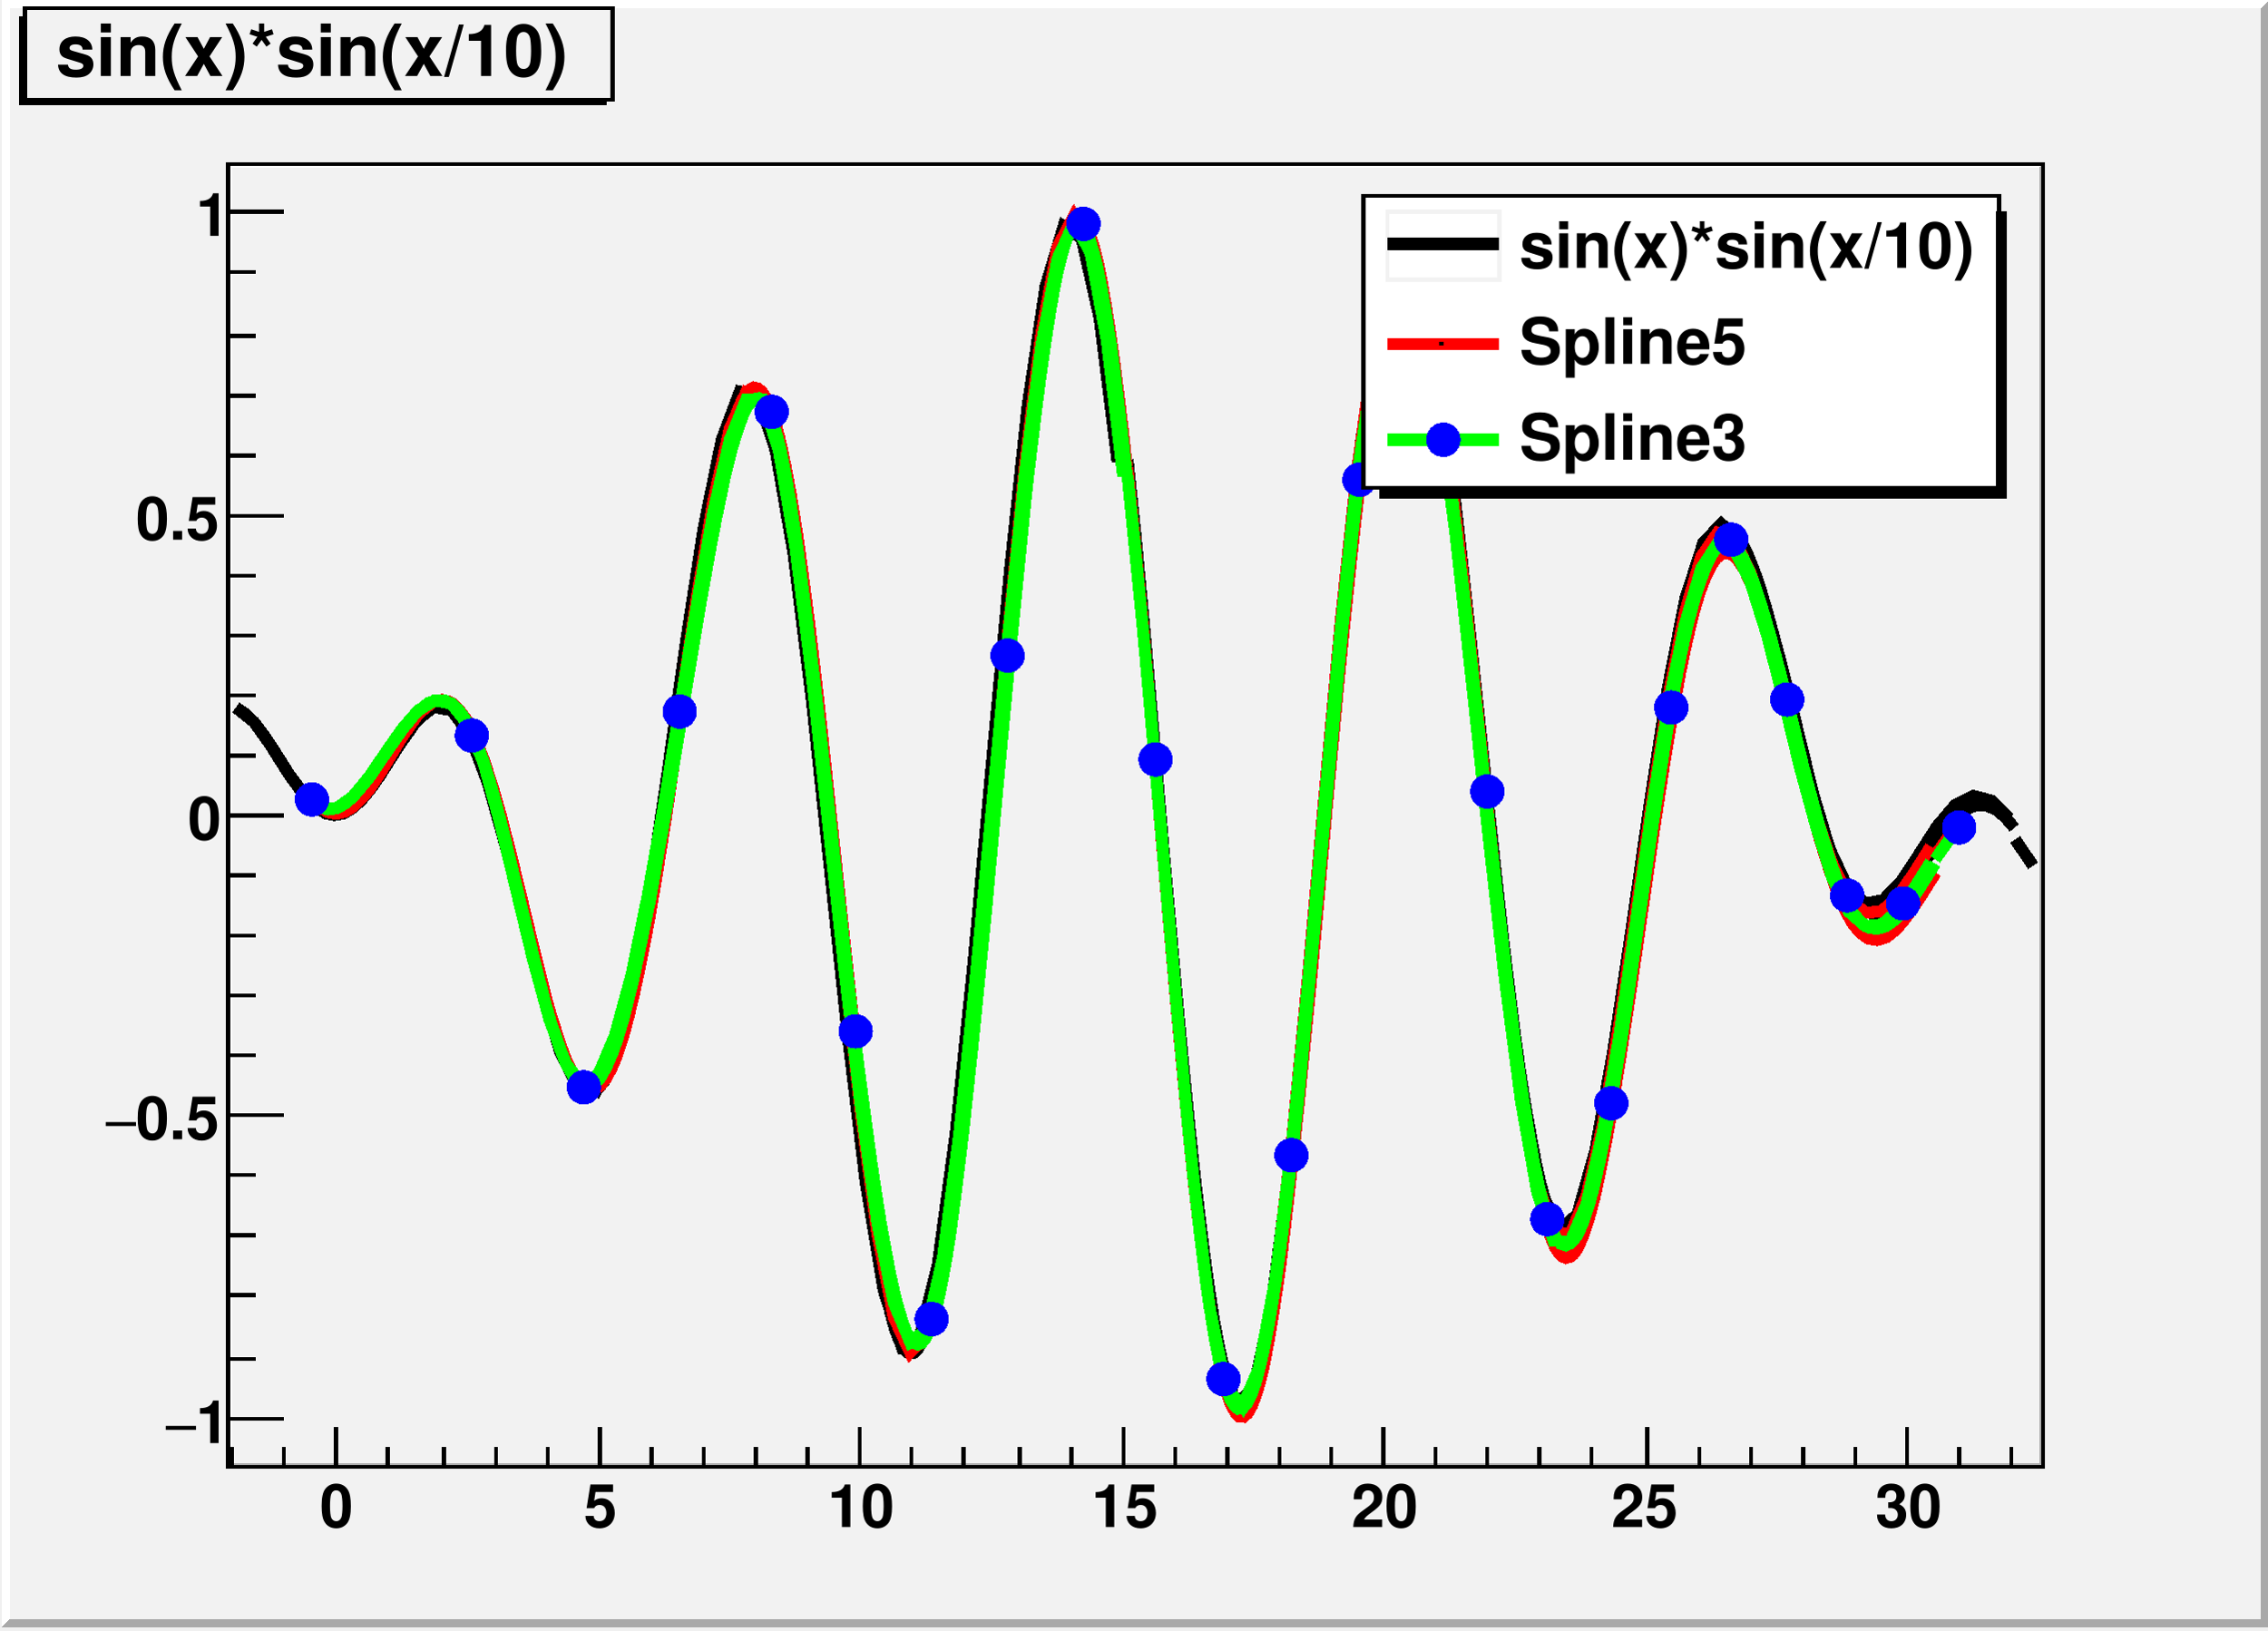
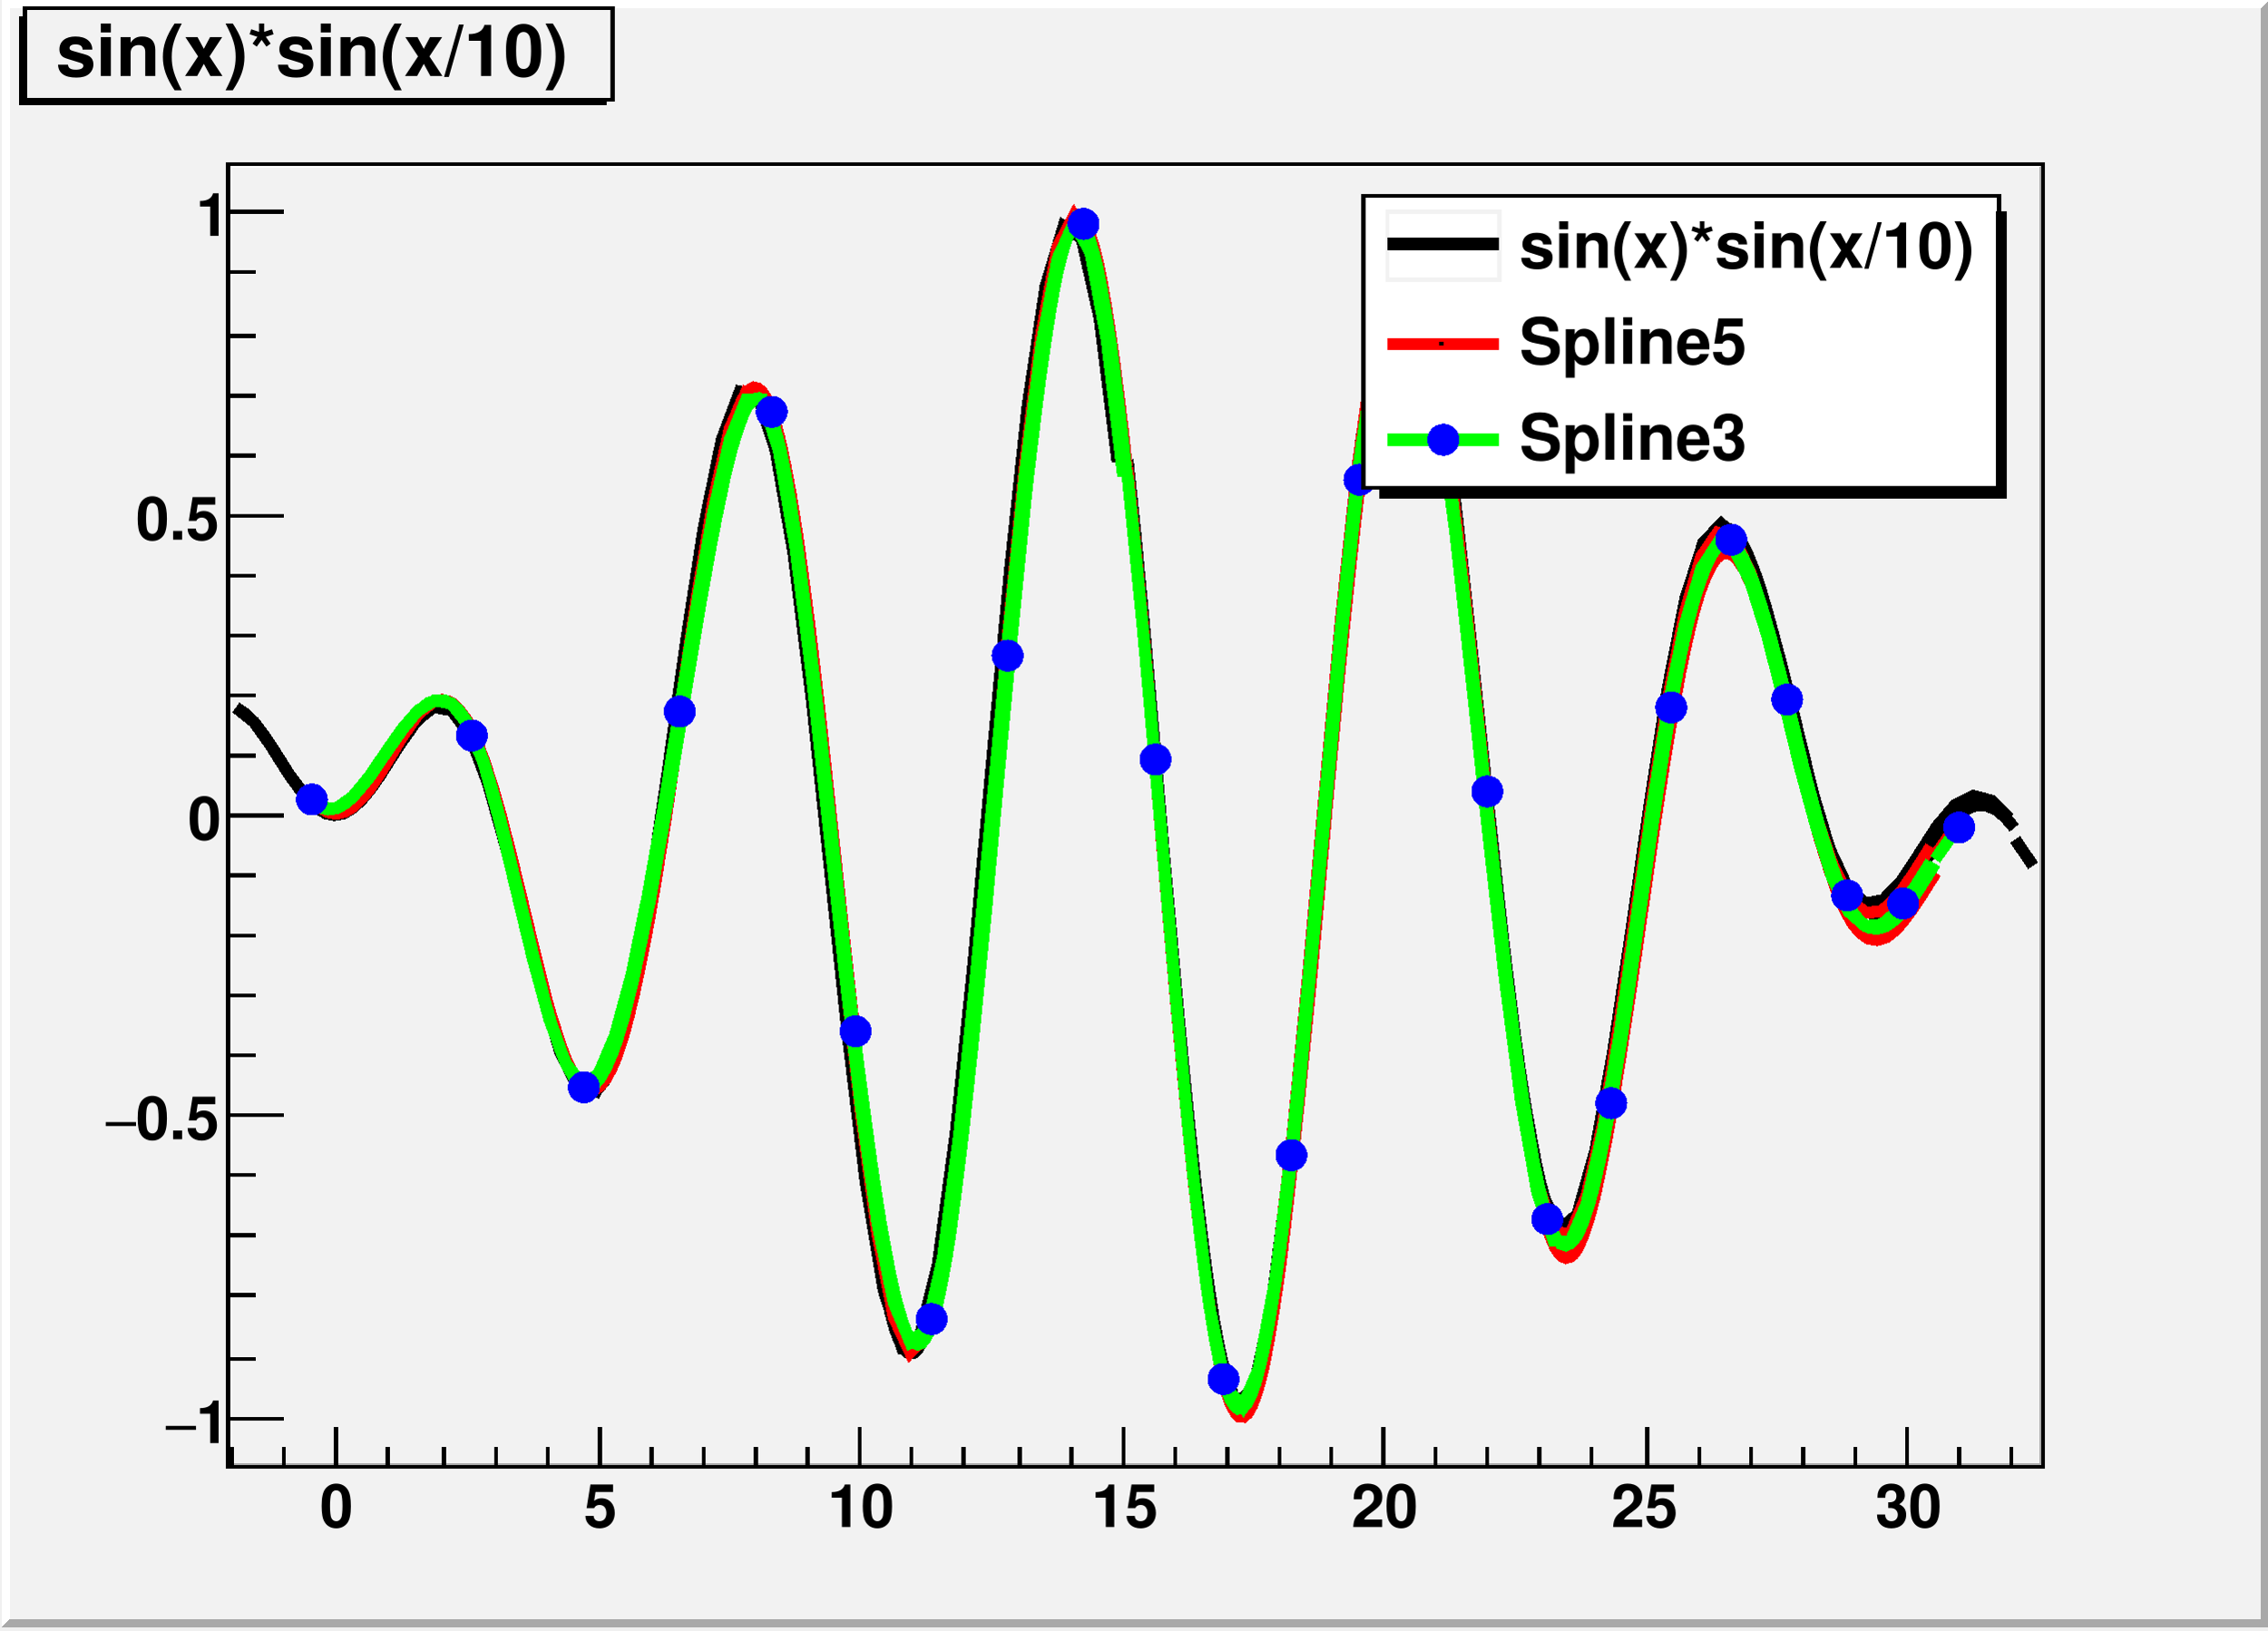
<svg xmlns="http://www.w3.org/2000/svg" width="567" height="408" viewBox="0 0 567 408" shape-rendering="crispEdges">
  <rect x="0.500" y="0" width="567" height="407" fill="#f2f2f2" />
  <path d="M0.500,407l 2.0, -2.0v -403h 563l 2.0, -2.0h -567v 407z" fill="white" />
  <path d="M0.500,407l 2.0, -2.0h 563v -403l 2.0, -2.0v 407h -567z" fill="#a9a9a9" />
  <rect x="57" y="41" width="454" height="326" fill="#f2f2f2" />
  <path d="M57,367l 1.000, -1.000v -324h 452l 1.000, -1.000h -454v 326z" fill="white" />
  <path d="M57,367l 1.000, -1.000h 452v -324l 1.000, -1.000v 326h -454z" fill="#a9a9a9" />
  <rect x="57" y="41" width="454" height="326" fill="none" stroke="black" />
  <path d="M59,177l 2.4, 1.6l 2.1, 2.0l 2.6, 3.5l 1.9, 2.9l 4.5, 7.1l 3.9, 5.3l 0.639, 0.702l 2.3, 2.1l 2.2, 1.3l 2.1, 0.408l 2.4, -0.450l 2.3, -1.4l 2.2, -2.1l 2.3, -2.8l 2.3, -3.3l 4.5, -7.1l 3.8, -5.4l 0.776, -0.903l 2.9, -2.7l 1.6, -0.837l 1.8,  -0.219l 1.8, 0.496l 0.938, 0.601l 1.8, 1.8l 1.8, 2.6l 0.982, 1.8l 1.8, 4.1l 2.1, 5.5l 0.644, 1.9l 1.9, 6.3l 2.6, 9.6l 4.5, 18l 4.5, 18l 2.7, 9.4l 1.6, 4.8l 0.273, 0.740l 1.9, 4.7l 1.4, 2.7l 1.2, 1.7l 1.5, 1.3l 1.3, 0.386l 1.3, -0.387l 0.351, -0.244l  1.5, -1.7l 1.3, -2.3l 1.4, -3.3l 0.298, -0.818l 1.3, -4.2l 1.4, -5.4l 1.8, -7.8l 1.4, -7.0l 1.8, -10l 1.3, -7.9l 1.7, -11l 2.8, -19l 3.7, -26l 0.792, -5.4l 2.8, -18l 1.4, -8.7l 0.320, -1.8l 1.9, -10l 1.2, -5.8l 1.2, -5.0l 0.200, -0.752l 1.5, -5.0l  1.2, -3.2l 1.1, -2.3l 0.809, -1.2l 1.2, -1.0l 1.2, -0.144l 1.1, 0.643l 1.1, 1.4l 1.1, 2.3l 1.2, 3.4l 1.2, 4.2l 1.0, 4.2l 1.1, 5.5l 1.3, 7.5l 1.5, 9.3l 0.611, 4.1l 1.2, 9.1l 1.4, 11l 1.9, 16l 1.5, 13l 3.0, 28l 4.5, 42l 2.4, 21l 1.2, 9.8l 0.883, 6.5l  1.5, 10l 1.1, 7.0l 1.0, 5.8l 0.910, 4.4l 1.2, 5.0l 1.1, 3.9l 0.971, 2.6l 1.0, 1.9l 0.221, 0.299l 1.1, 0.898l 1.2, 0.004l 0.994, -0.819l 1.0, -1.7l 0.277, -0.590l 0.998, -2.7l 1.0, -3.7l 1.1, -4.7l 1.2, -6.0l 0.221, -1.2l 1.0, -6.2l 1.3, -8.9l  1.4, -11l 0.837, -6.9l 1.2, -10l 1.4, -13l 2.0, -20l 1.4, -15l 3.1, -34l 3.4, -37l 1.1, -12l 2.1, -20l 1.3, -12l 1.2, -9.7l 1.4, -11l 1.1, -7.6l 0.955, -6.0l 1.1, -5.8l 1.1, -5.1l 1.1, -4.2l 0.928, -2.7l 0.952, -2.0l 0.401, -0.589l 0.989, -0.834l  0.998, 0.010l 0.980, 0.829l 1.0, 1.7l 0.566, 1.3l 0.950, 2.9l 1.0, 3.9l 1.1, 5.1l 1.2, 6.5l 0.336, 2.0l 1.1, 7.1l 1.2, 8.7l 1.0, 8.3l 1.1, 9.6l 0.198, 1.9" fill="none" stroke="black" stroke-width="3.0" />
  <path d="M282,115l 1.9, 18l 1.9, 20l 0.753, 8.1l 4.5, 52l 3.7, 41l 0.866, 9.1l 2.0, 20l 1.3, 12l 1.1, 9.2l 0.174, 1.4l 1.4, 11l 1.1, 7.6l 0.944, 6.0l 1.1, 5.9l 1.1, 5.0l 1.1, 4.2l 0.931, 2.7l 0.955, 2.0l 0.417, 0.584l 0.979, 0.747l 0.996, -0.099l  0.990, -0.929l 1.0, -1.8l 0.552, -1.3l 1.1, -3.4l 1.0, -4.2l 1.1, -5.4l 1.3, -7.6l 1.0, -6.7l 1.1, -8.3l 1.4, -12l 0.971, -8.4l 1.2, -11l 1.3, -13l 2.0, -21l 1.5, -16l 3.1, -34l 3.0, -32l 1.3, -14l 0.228, -2.2l 1.9, -18l 1.3, -12l 1.1, -8.8l 0.246,  -1.9l 1.4, -10l 1.1, -7.0l 0.980, -5.6l 1.0, -5.0l 1.1, -4.6l 1.1, -3.7l 0.970, -2.4l 1.0, -1.7l 0.292, -0.326l 1.0, -0.578l 1.2, 0.372l 1.0, 1.2l 1.1, 2.1l 0.203, 0.484l 1.0, 2.9l 1.1, 4.0l 1.2, 5.4l 1.3, 6.5l 1.1, 6.5l 1.2, 8.3l 1.7, 13l 0.515,  4.0l 1.3, 11l 2.0, 18l 1.2, 11l 4.5, 42l 3.3, 30l 1.2, 10l 2.0, 16l 1.2, 8.6l 1.2, 7.7l 0.183, 1.1l 1.5, 8.4l 1.1, 5.8l 1.1, 4.9l 0.832, 3.1l 1.2, 3.7l 1.2, 2.8l 1.1, 1.8l 1.1, 1.0l 1.1, 0.258l 1.2, -0.660l 1.2, -1.5l 0.991, -1.9l 1.1, -2.9l 1.3,  -4.4l 1.5, -5.9l 0.588, -2.6l 1.3, -6.1l 1.7, -9.3l 1.6, -9.4l 1.6, -10l 2.9, -20l 4.1, -29l 0.434, -2.9l 2.8, -18l 1.5, -9.3l 0.251, -1.4l 1.9, -10l 1.4, -6.7l 1.3, -5.5l 1.5, -5.7l 1.3, -4.1l 1.3, -3.5l 0.380, -0.830l 1.5, -2.6l 1.3, -1.5l 1.4,  -0.701l 0.281, -0.038l 1.3, 0.336l 1.5, 1.3l 1.7, 2.5l 1.4, 2.9l 1.9, 4.9l 1.2, 3.6l 1.8, 6.2l 2.7, 10l 4.5, 18l 3.9, 16l 0.593, 2.1l 2.7, 9.1l 1.8, 5.4l 1.8, 4.4l 1.8, 3.6l 0.986, 1.7l 1.8, 2.3l 1.8, 1.5l 0.927, 0.449l 1.9, 0.210l 2.2, -0.761l  0.491, -0.284l 2.3, -2.0l 2.2, -2.7l 2.8, -4.1l 1.8, -2.8l 4.5, -7.0l 3.1, -3.9l 1.4, -1.4l 2.2, -1.5l 2.3, -0.777l 2.2, 0.164l 2.4, 1.1l 2.2, 1.8l 2.3, 2.7" fill="none" stroke="black" stroke-width="3.0" />
  <path d="M504,210l 4.5, 6.6" fill="none" stroke="black" stroke-width="3.0" />
  <path d="M59,177l 4.5, 3.6l 4.5, 6.3l 4.5, 7.1l 4.5, 6.0l 4.5, 3.4l 4.5, -0.041l 4.5, -3.5l 4.5, -6.1l 4.5, -7.1l 4.5, -6.3l 4.5, -3.5l 4.5, 0.878l 4.5, 6.2l 4.5, 12l 4.5, 16l 4.5, 18l 4.5, 18l 4.5, 15l 4.5, 9.1l 4.5, 1.1l 4.5, -8.2l 4.5, -17l 4.5,  -25l 4.5, -30l 4.5, -32l 4.5, -29l 4.5, -22l 4.5, -12l 4.5, 0.864l 4.5, 14l 4.5, 26l 4.5, 36l 4.5, 42l 4.5, 42l 4.5, 37l 4.5, 27l 4.5, 14l 4.5, -2.2l 4.5, -18l 4.5, -33l 4.5, -43l 4.5, -49l 4.5, -48l 4.5, -42l 4.5, -30l 4.5, -15l 4.5, 3.0l 4.5, 20l  4.5, 36" fill="none" stroke="black" stroke-width="3.0" />
  <path d="M282,115l 4.5, 46l 4.5, 52l 4.5, 50l 4.5, 43l 4.5, 31l 4.5, 14l 4.5, -3.4l 4.5, -21l 4.5, -35l 4.5, -45l 4.5, -49l 4.5, -48l 4.5, -40l 4.5, -28l 4.5, -13l 4.5, 3.6l 4.5, 19l 4.5, 31l 4.5, 39l 4.5, 42l 4.5, 40l 4.5, 33l 4.5, 22l 4.5, 9.4l  4.5, -3.8l 4.5, -16l 4.5, -25l 4.5, -30l 4.5, -31l 4.5, -29l 4.5, -23l 4.5, -14l 4.5, -4.8l 4.5, 4.1l 4.5, 11l 4.5, 16l 4.5, 18l 4.5, 18l 4.5, 14l 4.5, 9.7l 4.5, 4.2l 4.5, -0.836l 4.5, -4.7l 4.5, -6.8l 4.5, -7.0l 4.5, -5.3l 4.5, -2.3l 4.5, 1.2l 4.5,  4.5" fill="none" stroke="black" stroke-width="3.0" />
  <path d="M504,210l 4.5, 6.6" fill="none" stroke="black" stroke-width="3.0" />
  <path d="M57,367h 454" fill="none" stroke="black" />
  <path d="M84,357v 9.8M97,362v 4.9M111,362v 4.9M124,362v 4.9M137,362v 4.9M150,357v 9.8M163,362v 4.9M176,362v 4.9M189,362v 4.9M202,362v 4.9M215,357v 9.8M228,362v 4.9M241,362v 4.9M255,362v 4.9M268,362v 4.9M281,357v 9.8M294,362v 4.9M307,362v 4.9M320,362v  4.9M333,362v 4.9M346,357v 9.8M359,362v 4.9M372,362v 4.9M385,362v 4.9M398,362v 4.9M412,357v 9.8M425,362v 4.9M438,362v 4.9M451,362v 4.9M464,362v 4.9M477,357v 9.8M71,362v 4.9M58,362v 4.9M490,362v 4.9M503,362v 4.9" fill="none" stroke="black" />
  <text xml:space="preserve" x="80" y="382" fill="black" font-size="15" font-family="Helvetica" font-weight="bold">0
</text>
  <text xml:space="preserve" x="146" y="382" fill="black" font-size="15" font-family="Helvetica" font-weight="bold">5
</text>
  <text xml:space="preserve" x="207" y="382" fill="black" font-size="15" font-family="Helvetica" font-weight="bold">10
</text>
  <text xml:space="preserve" x="273" y="382" fill="black" font-size="15" font-family="Helvetica" font-weight="bold">15
</text>
  <text xml:space="preserve" x="338" y="382" fill="black" font-size="15" font-family="Helvetica" font-weight="bold">20
</text>
  <text xml:space="preserve" x="403" y="382" fill="black" font-size="15" font-family="Helvetica" font-weight="bold">25
</text>
  <text xml:space="preserve" x="469" y="382" fill="black" font-size="15" font-family="Helvetica" font-weight="bold">30
</text>
  <path d="M57,367v -326" fill="none" stroke="black" />
  <path d="M71,355h -14M64,340h -6.8M64,324h -6.8M64,309h -6.8M64,294h -6.8M71,279h -14M64,264h -6.8M64,249h -6.8M64,234h -6.8M64,219h -6.8M71,204h -14M64,189h -6.8M64,174h -6.8M64,159h -6.8M64,144h -6.8M71,129h -14M64,114h -6.8M64,99h -6.8M64,84h  -6.8M64,68h -6.8M71,53h -14" fill="none" stroke="black" />
  <text xml:space="preserve" x="49" y="361" fill="black" font-size="15" font-family="Helvetica" font-weight="bold">1
</text>
  <text xml:space="preserve" x="41" y="361" fill="black" font-size="15" font-family="Times">−
</text>
  <text xml:space="preserve" x="34" y="285" fill="black" font-size="15" font-family="Helvetica" font-weight="bold">0.5
</text>
  <text xml:space="preserve" x="26" y="285" fill="black" font-size="15" font-family="Times">−
</text>
  <text xml:space="preserve" x="47" y="210" fill="black" font-size="15" font-family="Helvetica" font-weight="bold">0
</text>
  <text xml:space="preserve" x="34" y="135" fill="black" font-size="15" font-family="Helvetica" font-weight="bold">0.5
</text>
  <text xml:space="preserve" x="49" y="59" fill="black" font-size="15" font-family="Helvetica" font-weight="bold">1
</text>
  <rect x="6.2" y="2.0" width="147" height="23" fill="#f2f2f2" />
  <path d="M4.7,4.2v 22h 147v -1.4h -145v -21z" fill="black" />
  <path d="M6.2,25v -23h 147v 23h -147z" fill="none" stroke="black" />
  <text xml:space="preserve" x="14" y="19" fill="black" font-size="18" font-family="Helvetica" font-weight="bold">sin(x)*sin(x/10)
</text>
  <path d="M80,202l 2.0, 1.2l 2.1, 0.383l 2.1, -0.463l 2.0, -1.2l 2.4, -2.3l 1.7, -2.1l 3.4, -5.1l 0.721, -1.2l 4.1, -6.8l 3.5, -5.0l 0.666, -0.777l 2.6, -2.5l 1.5, -0.800l 1.8, -0.281l 1.8, 0.452l 0.588, 0.346l 1.7, 1.5l 1.8, 2.4l 0.676, 1.2l 1.7,  3.6l 1.9, 4.9l 0.443, 1.2l 2.1, 6.5l 2.1, 7.3l 2.5, 9.9l 1.6, 6.5l 4.1, 17l 3.3, 13l 0.811, 2.8l 2.3, 7.3l 1.5, 4.0l 0.246, 0.561l 1.5, 3.1l 1.4, 2.2l 1.2, 1.2l 1.5, 0.684l 1.4, -0.126l 1.3, -0.864l 1.5, -1.9l 1.4, -2.6l 1.3, -3.1l 1.5, -4.5l 1.5,  -5.6l 1.1, -4.5l 1.6, -7.4l 1.9, -9.6l 0.663, -3.6l 1.7, -9.9l 2.4, -15l 2.5, -17l 1.6, -11l 3.4, -23l 0.708, -4.5l 2.4, -14l 1.4, -7.9l 0.342, -1.8l 1.8, -8.6l 1.2, -5.2l 1.1, -4.2l 1.4, -4.1l 1.1, -2.6l 1.1, -1.9l 0.511, -0.572l 1.3, -0.720l 1.1,  0.239l 1.1, 1.0l 0.560, 0.842l 1.1, 2.3l 1.2, 3.3l 1.2, 4.3l 0.663, 2.7l 1.1, 5.3l 1.3, 7.0l 1.4, 8.8l 0.310, 2.0l 1.2, 8.6l 1.7, 13l 1.2, 10l 1.4, 12l 2.7, 25l 4.1, 38l 2.8, 25l 1.3, 11l 2.0, 15l 1.2, 8.3l 0.996, 6.5l 1.4, 7.9l 1.1, 5.6l 1.0, 4.7l  0.665, 2.5l 1.3, 4.1l 1.0, 2.4l 0.991, 1.6l 0.777, 0.653l 1.0, 0.098l 1.1, -0.798l 1.0, -1.6l 0.993, -2.3l 1.0, -3.2l 1.1, -4.5l 1.1, -5.4l 0.872, -4.8l 1.0, -6.5l 1.2, -8.7l 1.4, -11l 0.449, -3.7l 1.2, -10l 1.6, -15l 1.3, -13l 1.6, -16l 2.5, -28l  3.4, -37l 0.701, -7.4l 2.3, -24l 1.3, -12l 0.560, -5.1l 1.6, -14l 1.1, -8.5l 1.1, -7.7l 0.385, -2.6l 1.3, -8.2l 1.0, -5.6l 0.950, -4.5l 0.839, -3.3l 1.1, -3.3l 1.0, -2.4l 0.927, -1.4l 1.1, -0.624l 0.975, 0.368l 1.1, 1.4l 0.977, 2.1l 1.1, 3.3l 0.964,  3.8l 1.1, 5.5l 1.1, 6.4l 0.905, 5.8l 1.1, 7.8l 1.1, 8.6l 1.1, 9.1l 0.853, 8.0" fill="none" stroke="#ff0000" stroke-width="3.0" />
  <path d="M282,117l 1.8, 18l 1.9, 20l 0.456, 4.9l 4.1, 47l 3.9, 44l 0.253, 2.7l 2.2, 23l 1.2, 12l 0.781, 7.2l 1.4, 12l 1.1, 8.6l 1.0, 7.4l 0.710, 4.7l 1.3, 7.8l 1.0, 5.2l 0.935, 4.1l 0.869, 3.1l 1.0, 2.8l 1.1, 1.9l 0.937, 0.930l 1.1, 0.111l 0.969,  -0.816l 1.1, -1.9l 1.0, -2.7l 1.1, -3.6l 0.981, -4.2l 1.1, -5.9l 1.2, -7.1l 0.813, -5.4l 1.1, -7.7l 1.3, -11l 1.8, -16l 1.3, -12l 1.5, -15l 1.4, -14l 1.5, -16l 2.6, -29l 3.0, -32l 1.1, -11l 1.9, -18l 1.2, -11l 1.1, -9.0l 1.3, -10l 1.1, -7.6l 1.0,  -6.7l 0.679, -3.9l 1.3, -6.7l 1.0, -4.4l 0.990, -3.5l 0.784, -2.2l 1.1, -2.1l 1.1, -1.3l 1.0, -0.406l 0.990, 0.365l 1.0, 1.2l 1.1, 2.3l 1.1, 3.2l 0.886, 3.1l 1.0, 4.4l 1.2, 6.2l 1.4, 7.9l 0.509, 3.2l 1.2, 7.9l 1.6, 12l 1.4, 11l 1.4, 12l 2.7, 25l  4.1, 39l 3.1, 28l 1.1, 8.8l 2.0, 16l 1.2, 9.0l 0.893, 6.0l 1.4, 8.4l 1.1, 6.2l 1.1, 5.5l 0.487, 2.1l 1.3, 5.0l 1.1, 3.3l 1.1, 2.6l 0.557, 0.963l 1.1, 1.3l 1.1, 0.472l 1.2, -0.365l 0.668, -0.576l 1.1, -1.6l 1.2, -2.7l 1.3, -3.9l 0.424, -1.4l 1.2,  -4.5l 1.4, -6.4l 1.5, -7.5l 1.4, -7.7l 2.1, -13l 0.659, -4.2l 2.0, -13l 2.2, -15l 3.6, -25l 0.516, -3.4l 2.5, -16l 1.7, -9.9l 1.8, -9.9l 1.4, -6.8l 0.875, -3.8l 1.4, -5.6l 1.3, -4.3l 1.4, -3.7l 1.4, -2.9l 1.3, -1.9l 1.4, -1.1l 1.5, -0.253l 1.4,  0.670l 1.2, 1.2l 1.6, 2.4l 1.7, 3.8l 0.823, 2.1l 1.6, 4.7l 2.5, 8.6l 2.4, 9.3l 1.7, 6.8l 4.1, 17l 3.4, 13l 0.695, 2.4l 2.4, 7.6l 1.7, 4.8l 1.7, 4.1l 1.8, 3.4l 0.596, 0.934l 1.7, 2.1l 1.9, 1.4l 0.530, 0.255l 1.9, 0.302l 2.3, -0.688l 2.2, -1.7l 1.9,  -2.1l 2.4, -3.2l 1.8, -2.7l 4.1, -6.5" fill="none" stroke="#ff0000" stroke-width="3.0" />
  <path d="M484,214l 4.1, -5.7" fill="none" stroke="#ff0000" stroke-width="3.0" />
  <path d="M80,202l 4.1, 1.5l 4.1, -1.6l 4.1, -4.4l 4.1, -6.3l 4.1, -6.8l 4.1, -5.8l 4.1, -3.3l 4.1, 0.517l 4.1, 5.1l 4.1, 9.8l 4.1, 14l 4.1, 16l 4.1, 17l 4.1, 16l 4.1, 12l 4.1, 6.4l 4.1, -0.306l 4.1, -7.6l 4.1, -15l 4.1, -21l 4.1, -25l 4.1, -27l 4.1,  -27l 4.1, -24l 4.1, -18l 4.1, -9.1l 4.1, 1.4l 4.1, 13l 4.1, 23l 4.1, 32l 4.1, 37l 4.1, 38l 4.1, 36l 4.1, 30l 4.1, 21l 4.1, 8.8l 4.1, -4.6l 4.1, -18l 4.1, -30l 4.1, -39l 4.1, -44l 4.1, -45l 4.1, -41l 4.1, -33l 4.1, -22l 4.1, -7.7l 4.1, 7.2l 4.1, 21l  4.1, 33" fill="none" stroke="#ff0000" stroke-width="3.0" />
  <path d="M282,117l 4.1, 42l 4.1, 47l 4.1, 46l 4.1, 42l 4.1, 33l 4.1, 20l 4.1, 5.7l 4.1, -9.0l 4.1, -23l 4.1, -34l 4.1, -42l 4.1, -45l 4.1, -44l 4.1, -38l 4.1, -29l 4.1, -17l 4.1, -3.5l 4.1, 9.8l 4.1, 22l 4.1, 31l 4.1, 37l 4.1, 39l 4.1, 36l 4.1, 31l  4.1, 22l 4.1, 12l 4.1, 0.840l 4.1, -9.6l 4.1, -18l 4.1, -25l 4.1, -28l 4.1, -28l 4.1, -26l 4.1, -21l 4.1, -14l 4.1, -6.0l 4.1, 1.6l 4.1, 8.3l 4.1, 13l 4.1, 16l 4.1, 17l 4.1, 15l 4.1, 12l 4.1, 8.4l 4.1, 3.8l 4.1, -0.385l 4.1, -3.8l 4.1, -5.9l 4.1,  -6.5" fill="none" stroke="#ff0000" stroke-width="3.0" />
  <path d="M484,214l 4.1, -5.7" fill="none" stroke="#ff0000" stroke-width="3.0" />
  <path d="M80,202l 2.1, 0.494l 2.1, -0.286l 2.3, -1.3l 1.8, -1.6l 3.0, -3.5l 1.1, -1.4l 4.1, -6.0l 4.1, -5.9l 3.2, -3.9l 0.896, -0.859l 2.5, -1.9l 1.6, -0.627l 2.2, -0.066l 1.9, 0.827l 1.7, 1.5l 1.6, 2.2l 0.832, 1.4l 1.7, 3.6l 1.9, 5.0l 0.603, 1.8l  1.6, 5.1l 2.6, 9.6l 4.1, 17l 4.1, 17l 2.8, 11l 1.3, 4.4l 2.3, 6.8l 1.5, 3.6l 0.400, 0.836l 1.5, 2.6l 1.3, 1.7l 1.4, 0.906l 1.4, -0.042l 1.4, -0.914l 1.3, -1.6l 1.5, -2.7l 1.6, -3.8l 1.1, -3.1l 1.6, -5.4l 1.8, -7.2l 0.671, -2.8l 1.8, -8.5l 2.3, -11l  2.3, -13l 1.8, -10l 3.5, -21l 0.608, -3.7l 3.8, -23l 0.348, -2.1l 2.7, -15l 1.5, -7.8l 2.1, -10l 1.3, -5.4l 0.721, -2.6l 1.4, -4.4l 1.1, -3.0l 1.1, -2.2l 0.507, -0.738l 1.3, -1.2l 1.0, -0.222l 1.0, 0.515l 0.736, 0.891l 1.0, 2.0l 1.1, 3.1l 1.1, 4.0l  0.842, 3.5l 1.0, 5.1l 1.3, 7.4l 1.5, 9.9l 0.265, 1.8l 1.2, 9.0l 1.4, 11l 1.5, 12l 1.4, 12l 2.7, 24l 4.1, 37l 2.6, 22l 1.6, 12l 1.9, 14l 1.3, 8.6l 1.0, 6.3l 1.4, 7.8l 1.1, 5.7l 1.1, 4.9l 0.522, 2.0l 1.3, 4.4l 1.0, 2.7l 0.990, 1.8l 0.762, 0.875l 1.1,  0.475l 1.0, -0.374l 0.928, -1.1l 1.1, -2.1l 0.941, -2.8l 1.1, -4.4l 1.1, -5.2l 0.996, -5.5l 0.986, -6.2l 1.2, -9.0l 1.5, -12l 0.420, -3.5l 1.2, -11l 1.4, -13l 1.5, -15l 1.6, -16l 2.5, -27l 3.3, -35l 0.800, -8.2l 2.2, -22l 1.3, -13l 0.575, -5.1l 1.7,  -14l 1.1, -8.7l 1.1, -7.9l 0.207, -1.4l 1.3, -8.4l 1.0, -5.8l 0.956, -4.7l 0.816, -3.4l 1.1, -3.8l 1.0, -2.6l 0.873, -1.5l 0.898, -0.809l 0.214, -0.065l 0.924, 0.261l 1.1, 1.4l 0.952, 2.1l 1.0, 3.1l 0.153, 0.536l 0.916, 3.7l 0.990, 4.9l 1.2, 6.8l  1.1, 6.9l 1.1, 8.1l 1.1, 8.8l 1.1, 9.5l 0.774, 7.2" fill="none" stroke="#00ff00" stroke-width="3.0" />
  <path d="M282,119l 1.9, 18l 1.9, 20l 0.321, 3.4l 1.7, 18l 2.4, 27l 4.1, 46l 2.3, 25l 1.2, 12l 0.554, 5.1l 1.7, 15l 1.0, 8.1l 0.981, 7.2l 0.484, 3.2l 1.3, 7.9l 0.987, 5.2l 0.883, 3.9l 0.949, 3.4l 0.955, 2.5l 1.1, 1.8l 0.959, 0.734l 1.1, -0.120l 0.966,  -0.983l 1.1, -2.1l 1.1, -3.0l 0.989, -3.5l 1.0, -4.4l 1.2, -5.9l 1.2, -7.1l 0.734, -4.7l 1.1, -7.8l 1.3, -10.0l 1.5, -12l 0.293, -2.6l 1.2, -11l 1.4, -14l 1.5, -16l 1.4, -15l 2.8, -30l 3.0, -32l 1.1, -12l 1.9, -18l 1.1, -10l 1.1, -9.7l 1.3, -10l  1.1, -7.5l 1.1, -6.7l 0.632, -3.5l 1.3, -6.5l 1.1, -4.4l 1.0, -3.5l 0.702, -1.9l 1.1, -2.3l 1.1, -1.4l 0.998, -0.537l 0.945, 0.210l 1.0, 1.1l 1.1, 2.0l 1.0, 2.8l 0.951, 3.2l 0.994, 4.2l 1.2, 6.1l 1.4, 8.0l 0.561, 3.5l 1.1, 7.8l 1.3, 9.7l 1.7, 14l  1.5, 12l 2.7, 24l 4.1, 38l 2.9, 25l 1.3, 11l 1.9, 15l 1.3, 9.3l 0.908, 6.1l 1.4, 8.6l 1.1, 6.3l 1.1, 5.4l 0.553, 2.4l 1.3, 5.1l 1.1, 3.3l 1.1, 2.5l 0.622, 1.1l 1.1, 1.2l 1.2, 0.351l 1.2, -0.528l 0.655, -0.622l 1.2, -1.7l 1.2, -2.8l 1.4, -4.0l 0.337,  -1.1l 1.2, -4.6l 1.4, -6.2l 1.4, -7.1l 1.4, -7.5l 2.0, -12l 0.774, -4.9l 1.8, -12l 2.3, -16l 3.6, -25l 0.543, -3.6l 2.4, -16l 1.7, -10.0l 1.5, -8.1l 1.4, -6.9l 1.2, -5.1l 1.5, -5.6l 1.4, -4.4l 1.3, -3.5l 1.4, -3.0l 1.3, -2.0l 1.4, -1.3l 1.4, -0.355l  1.4, 0.545l 1.3, 1.2l 1.3, 2.1l 1.7, 3.7l 1.1, 2.7l 1.6, 4.8l 2.5, 8.5l 2.6, 9.8l 1.6, 6.2l 4.1, 17l 3.5, 13l 0.596, 2.1l 2.7, 8.6l 1.5, 4.1l 1.7, 4.0l 1.7, 3.3l 0.700, 1.1l 1.7, 2.1l 1.9, 1.4l 0.481, 0.212l 1.9, 0.271l 2.2, -0.654l 2.2, -1.6l 1.9,  -1.9l 2.2, -2.9l 1.9, -2.8l 4.1, -6.5" fill="none" stroke="#00ff00" stroke-width="3.0" />
  <path d="M484,215l 4.1, -5.8" fill="none" stroke="#00ff00" stroke-width="3.0" />
  <path d="M80,202l 4.1, 0.208l 4.1, -2.9l 4.1, -5.0l 4.1, -6.0l 4.1, -5.9l 4.1, -4.7l 4.1, -2.5l 4.1, 0.761l 4.1, 5.1l 4.1, 10l 4.1, 15l 4.1, 17l 4.1, 17l 4.1, 15l 4.1, 11l 4.1, 5.2l 4.1, -2.6l 4.1, -9.7l 4.1, -15l 4.1, -20l 4.1, -23l 4.1, -25l 4.1,  -25l 4.1, -23l 4.1, -18l 4.1, -10l 4.1, -0.045l 4.1, 13l 4.1, 24l 4.1, 32l 4.1, 37l 4.1, 37l 4.1, 34l 4.1, 29l 4.1, 20l 4.1, 9.8l 4.1, -3.1l 4.1, -18l 4.1, -31l 4.1, -39l 4.1, -43l 4.1, -43l 4.1, -40l 4.1, -32l 4.1, -22l 4.1, -8.8l 4.1, 7.3l 4.1,  22l 4.1, 34" fill="none" stroke="#00ff00" stroke-width="3.0" />
  <path d="M282,119l 4.1, 41l 4.1, 46l 4.1, 46l 4.1, 42l 4.1, 33l 4.1, 20l 4.1, 4.9l 4.1, -9.5l 4.1, -22l 4.1, -33l 4.1, -41l 4.1, -45l 4.1, -44l 4.1, -38l 4.1, -28l 4.1, -16l 4.1, -4.0l 4.1, 9.0l 4.1, 22l 4.1, 31l 4.1, 37l 4.1, 38l 4.1, 36l 4.1, 31l  4.1, 23l 4.1, 12l 4.1, 0.375l 4.1, -9.6l 4.1, -18l 4.1, -24l 4.1, -28l 4.1, -29l 4.1, -26l 4.1, -20l 4.1, -14l 4.1, -6.3l 4.1, 1.4l 4.1, 8.4l 4.1, 13l 4.1, 16l 4.1, 17l 4.1, 15l 4.1, 13l 4.1, 8.4l 4.1, 3.6l 4.1, -0.383l 4.1, -3.5l 4.1, -5.7l 4.1,  -6.5" fill="none" stroke="#00ff00" stroke-width="3.0" />
  <path d="M484,215l 4.1, -5.8" fill="none" stroke="#00ff00" stroke-width="3.0" />
  <g fill="#0000ff">
-     <circle cx="78" cy="200" r="4.3" />
-     <circle cx="118" cy="184" r="4.3" />
-     <circle cx="146" cy="272" r="4.3" />
-     <circle cx="170" cy="178" r="4.3" />
-     <circle cx="193" cy="103" r="4.3" />
-     <circle cx="214" cy="258" r="4.3" />
-     <circle cx="233" cy="330" r="4.3" />
-     <circle cx="252" cy="164" r="4.3" />
-     <circle cx="271" cy="56" r="4.3" />
-     <circle cx="289" cy="190" r="4.3" />
-     <circle cx="306" cy="345" r="4.3" />
-     <circle cx="323" cy="289" r="4.3" />
-     <circle cx="340" cy="120" r="4.3" />
-     <circle cx="356" cy="78" r="4.3" />
-     <circle cx="372" cy="198" r="4.3" />
-     <circle cx="387" cy="305" r="4.3" />
-     <circle cx="403" cy="276" r="4.3" />
-     <circle cx="418" cy="177" r="4.3" />
-     <circle cx="433" cy="135" r="4.3" />
-     <circle cx="447" cy="175" r="4.3" />
-     <circle cx="462" cy="224" r="4.3" />
-     <circle cx="476" cy="226" r="4.3" />
-     <circle cx="490" cy="207" r="4.3" />
+     <circle cx="78" cy="200" r="4" />
+     <circle cx="118" cy="184" r="4" />
+     <circle cx="146" cy="272" r="4" />
+     <circle cx="170" cy="178" r="4" />
+     <circle cx="193" cy="103" r="4" />
+     <circle cx="214" cy="258" r="4" />
+     <circle cx="233" cy="330" r="4" />
+     <circle cx="252" cy="164" r="4" />
+     <circle cx="271" cy="56" r="4" />
+     <circle cx="289" cy="190" r="4" />
+     <circle cx="306" cy="345" r="4" />
+     <circle cx="323" cy="289" r="4" />
+     <circle cx="340" cy="120" r="4" />
+     <circle cx="356" cy="78" r="4" />
+     <circle cx="372" cy="198" r="4" />
+     <circle cx="387" cy="305" r="4" />
+     <circle cx="403" cy="276" r="4" />
+     <circle cx="418" cy="177" r="4" />
+     <circle cx="433" cy="135" r="4" />
+     <circle cx="447" cy="175" r="4" />
+     <circle cx="462" cy="224" r="4" />
+     <circle cx="476" cy="226" r="4" />
+     <circle cx="490" cy="207" r="4" />
  </g>
  <rect x="341" y="49" width="159" height="73" fill="white" />
  <path d="M345,122v 2.8h 157v -72h -2.8v 69z" fill="black" />
  <path d="M341,122v -73h 159v 73h -159z" fill="none" stroke="black" />
  <text xml:space="preserve" x="380" y="67" fill="black" font-size="16" font-family="Helvetica" font-weight="bold">sin(x)*sin(x/10)
</text>
  <path d="M347,70h 28v -17h -28z" fill="none" stroke="#f2f2f2" />
  <path d="M347,61h 28" fill="none" stroke="black" stroke-width="3.0" />
-   <g stroke="black" stroke-width="1.000" fill="none">
-     <line x1="360" y1="61" x2="361" y2="61" />
-   </g>
+   <path stroke="black" stroke-width="1" fill="none" d="M360,61h1" />
  <text xml:space="preserve" x="380" y="91" fill="black" font-size="16" font-family="Helvetica" font-weight="bold">Spline5
</text>
  <path d="M347,94h 28v -17h -28z" fill="none" stroke="white" />
  <path d="M347,86h 28" fill="none" stroke="#ff0000" stroke-width="3.0" />
-   <g stroke="black" stroke-width="1.000" fill="none">
-     <line x1="360" y1="86" x2="361" y2="86" />
-   </g>
+   <path stroke="black" stroke-width="1" fill="none" d="M360,86h1" />
  <text xml:space="preserve" x="380" y="115" fill="black" font-size="16" font-family="Helvetica" font-weight="bold">Spline3
</text>
  <path d="M347,119h 28v -17h -28z" fill="none" stroke="white" />
  <path d="M347,110h 28" fill="none" stroke="#00ff00" stroke-width="3.0" />
  <g fill="#0000ff">
-     <circle cx="361" cy="110" r="4.3" />
+     <circle cx="361" cy="110" r="4" />
  </g>
  <rect x="6.2" y="2.0" width="147" height="23" fill="#f2f2f2" />
  <path d="M4.7,4.2v 22h 147v -1.4h -145v -21z" fill="black" />
  <path d="M6.2,25v -23h 147v 23h -147z" fill="none" stroke="black" />
  <text xml:space="preserve" x="14" y="19" fill="black" font-size="18" font-family="Helvetica" font-weight="bold">sin(x)*sin(x/10)
</text>
</svg>
